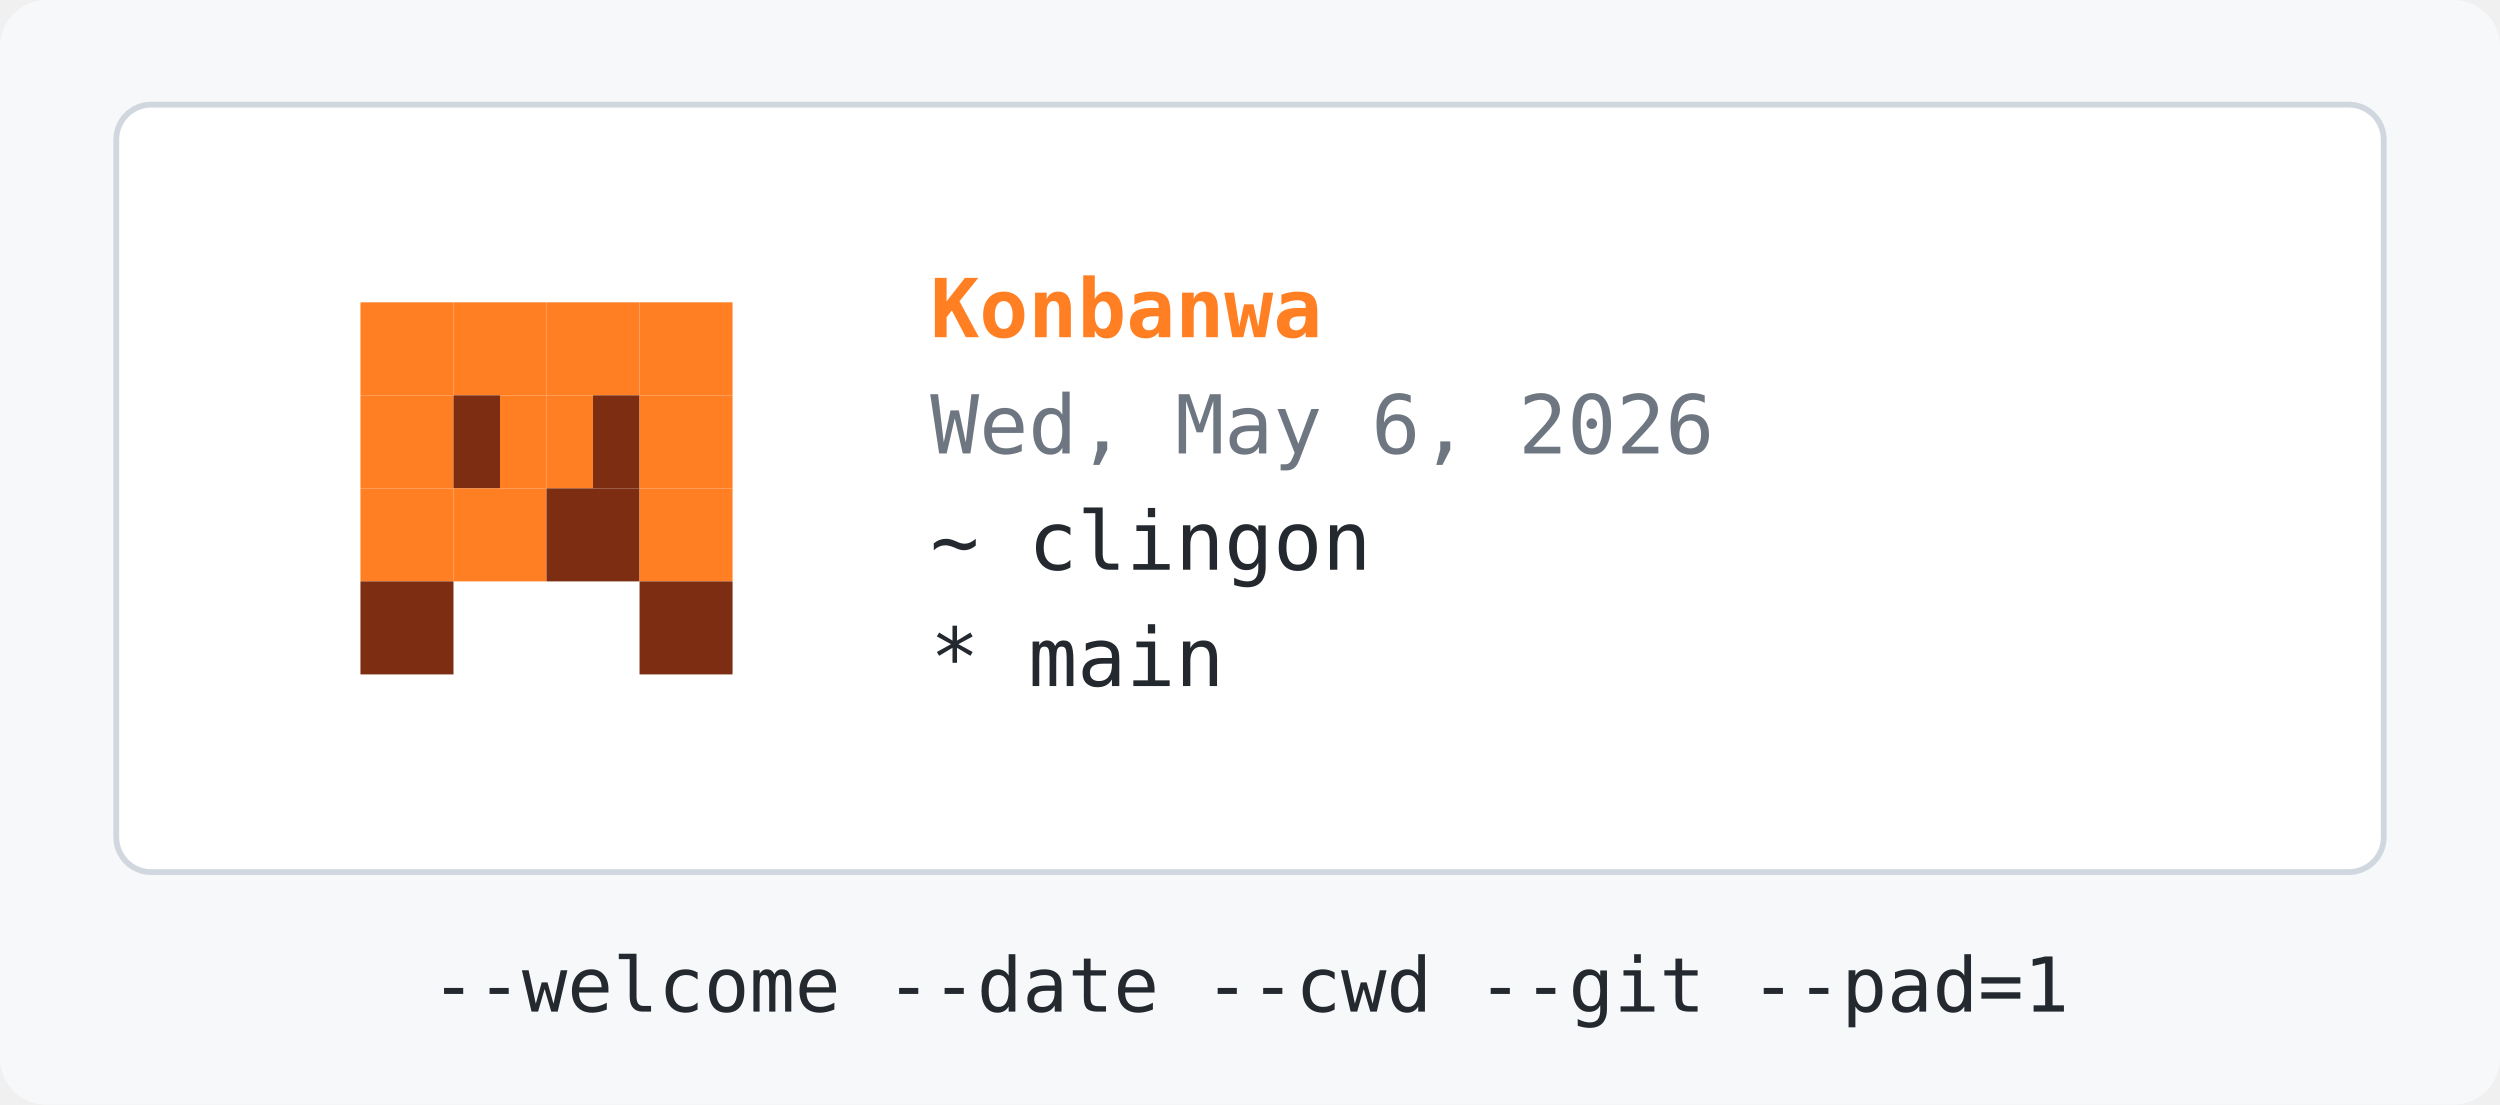
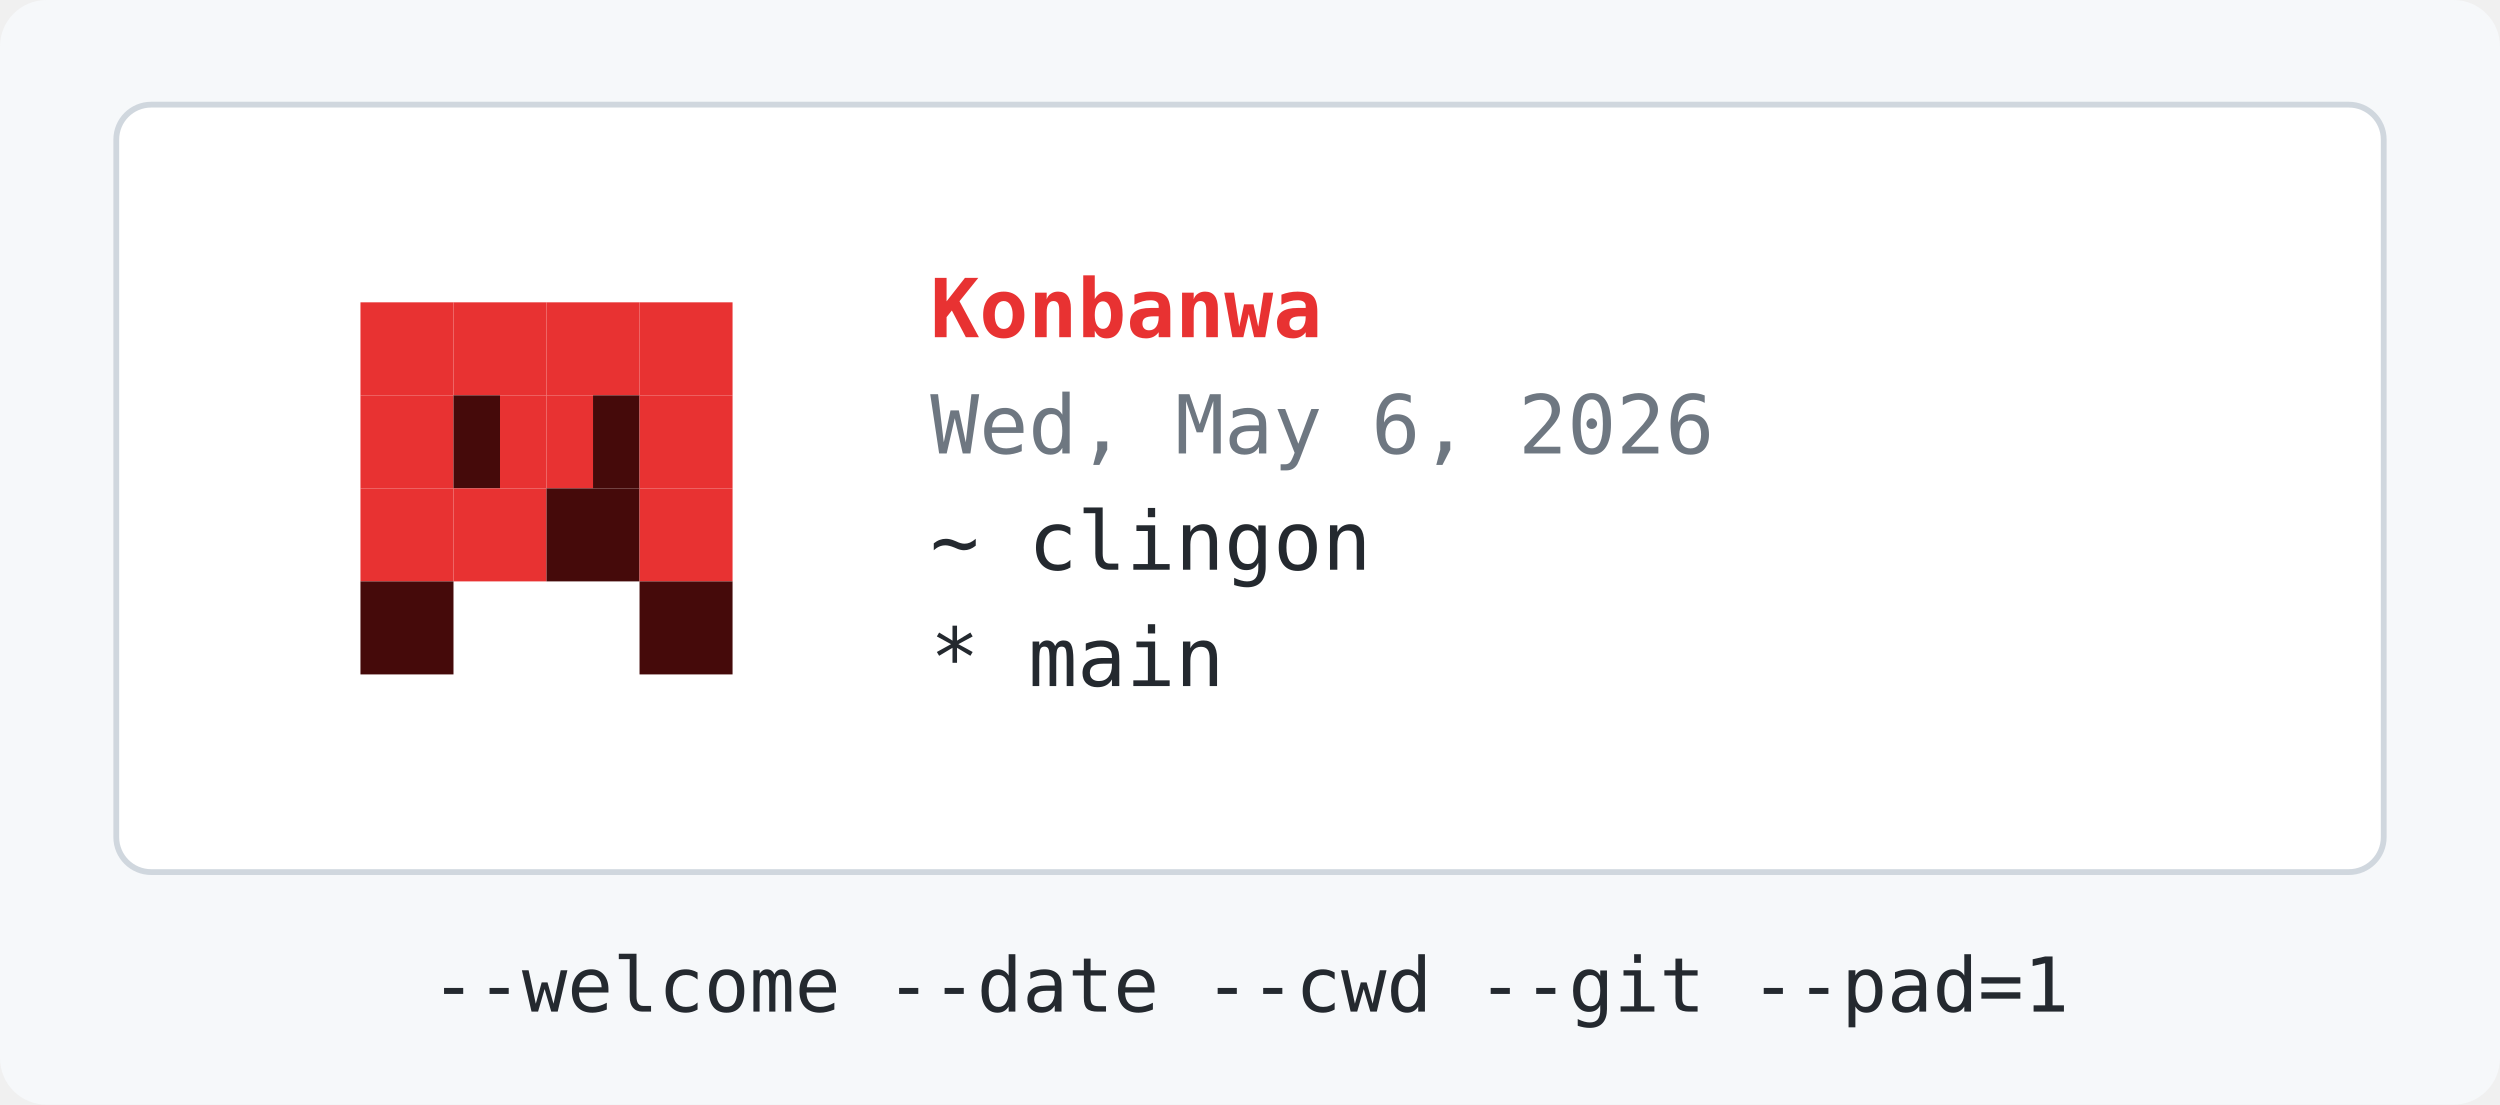
<svg xmlns="http://www.w3.org/2000/svg" width="430" height="190" viewBox="0 0 430 190" role="img" aria-label="--welcome --date --cwd --git --pad=1 clingon option example">
  <rect width="430" height="190" rx="8" fill="#f6f8fa" />
  <rect x="20" y="18" width="390" height="132" rx="6" fill="#ffffff" stroke="#d0d7de" />
-   <rect x="62" y="52" width="16" height="16" fill="#ff7f22" />
-   <rect x="78" y="52" width="16" height="16" fill="#ff7f22" />
-   <rect x="94" y="52" width="16" height="16" fill="#ff7f22" />
-   <rect x="110" y="52" width="16" height="16" fill="#ff7f22" />
-   <rect x="62" y="68" width="16" height="16" fill="#ff7f22" />
-   <rect x="78" y="68" width="8" height="16" fill="#7c2d12" />
-   <rect x="86" y="68" width="8" height="16" fill="#ff7f22" />
-   <rect x="94" y="68" width="8" height="16" fill="#ff7f22" />
-   <rect x="102" y="68" width="8" height="16" fill="#7c2d12" />
-   <rect x="110" y="68" width="16" height="16" fill="#ff7f22" />
-   <rect x="62" y="84" width="16" height="16" fill="#ff7f22" />
-   <rect x="78" y="84" width="16" height="16" fill="#ff7f22" />
-   <rect x="94" y="84" width="16" height="16" fill="#7c2d12" />
-   <rect x="110" y="84" width="16" height="16" fill="#ff7f22" />
-   <rect x="62" y="100" width="16" height="16" fill="#7c2d12" />
-   <rect x="110" y="100" width="16" height="16" fill="#7c2d12" />
-   <text x="160" y="58" text-anchor="start" font-family="ui-monospace, SFMono-Regular, Menlo, Consolas, monospace" font-size="14" font-weight="700" fill="#ff7f22">Konbanwa</text>
+   <rect x="62" y="52" width="16" height="16" fill="#e83232" />
+   <rect x="78" y="52" width="16" height="16" fill="#e83232" />
+   <rect x="94" y="52" width="16" height="16" fill="#e83232" />
+   <rect x="110" y="52" width="16" height="16" fill="#e83232" />
+   <rect x="62" y="68" width="16" height="16" fill="#e83232" />
+   <rect x="78" y="68" width="8" height="16" fill="#450a0a" />
+   <rect x="86" y="68" width="8" height="16" fill="#e83232" />
+   <rect x="94" y="68" width="8" height="16" fill="#e83232" />
+   <rect x="102" y="68" width="8" height="16" fill="#450a0a" />
+   <rect x="110" y="68" width="16" height="16" fill="#e83232" />
+   <rect x="62" y="84" width="16" height="16" fill="#e83232" />
+   <rect x="78" y="84" width="16" height="16" fill="#e83232" />
+   <rect x="94" y="84" width="16" height="16" fill="#450a0a" />
+   <rect x="110" y="84" width="16" height="16" fill="#e83232" />
+   <rect x="62" y="100" width="16" height="16" fill="#450a0a" />
+   <rect x="110" y="100" width="16" height="16" fill="#450a0a" />
+   <text x="160" y="58" text-anchor="start" font-family="ui-monospace, SFMono-Regular, Menlo, Consolas, monospace" font-size="14" font-weight="700" fill="#e83232">Konbanwa</text>
  <text x="160" y="78" text-anchor="start" font-family="ui-monospace, SFMono-Regular, Menlo, Consolas, monospace" font-size="14" font-weight="400" fill="#6e7781">Wed, May 6, 2026</text>
  <text x="160" y="98" text-anchor="start" font-family="ui-monospace, SFMono-Regular, Menlo, Consolas, monospace" font-size="14" font-weight="400" fill="#24292f">~ clingon</text>
  <text x="160" y="118" text-anchor="start" font-family="ui-monospace, SFMono-Regular, Menlo, Consolas, monospace" font-size="14" font-weight="400" fill="#24292f">* main</text>
  <text x="215" y="174" text-anchor="middle" font-family="ui-monospace, SFMono-Regular, Menlo, Consolas, monospace" font-size="13" font-weight="400" fill="#24292f">--welcome --date --cwd --git --pad=1</text>
</svg>
